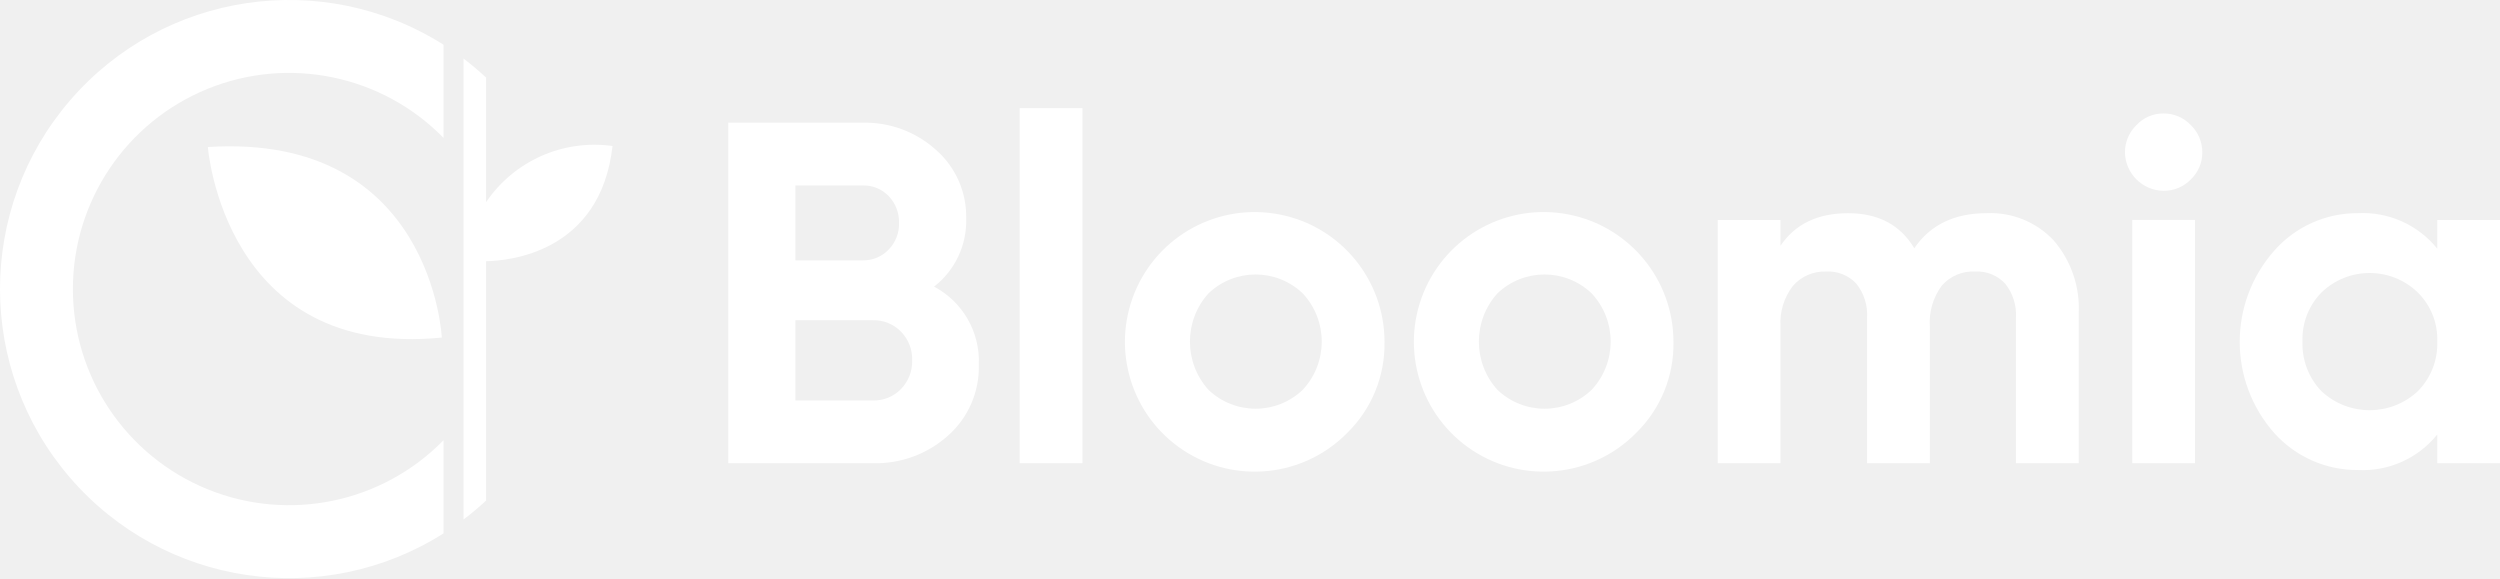
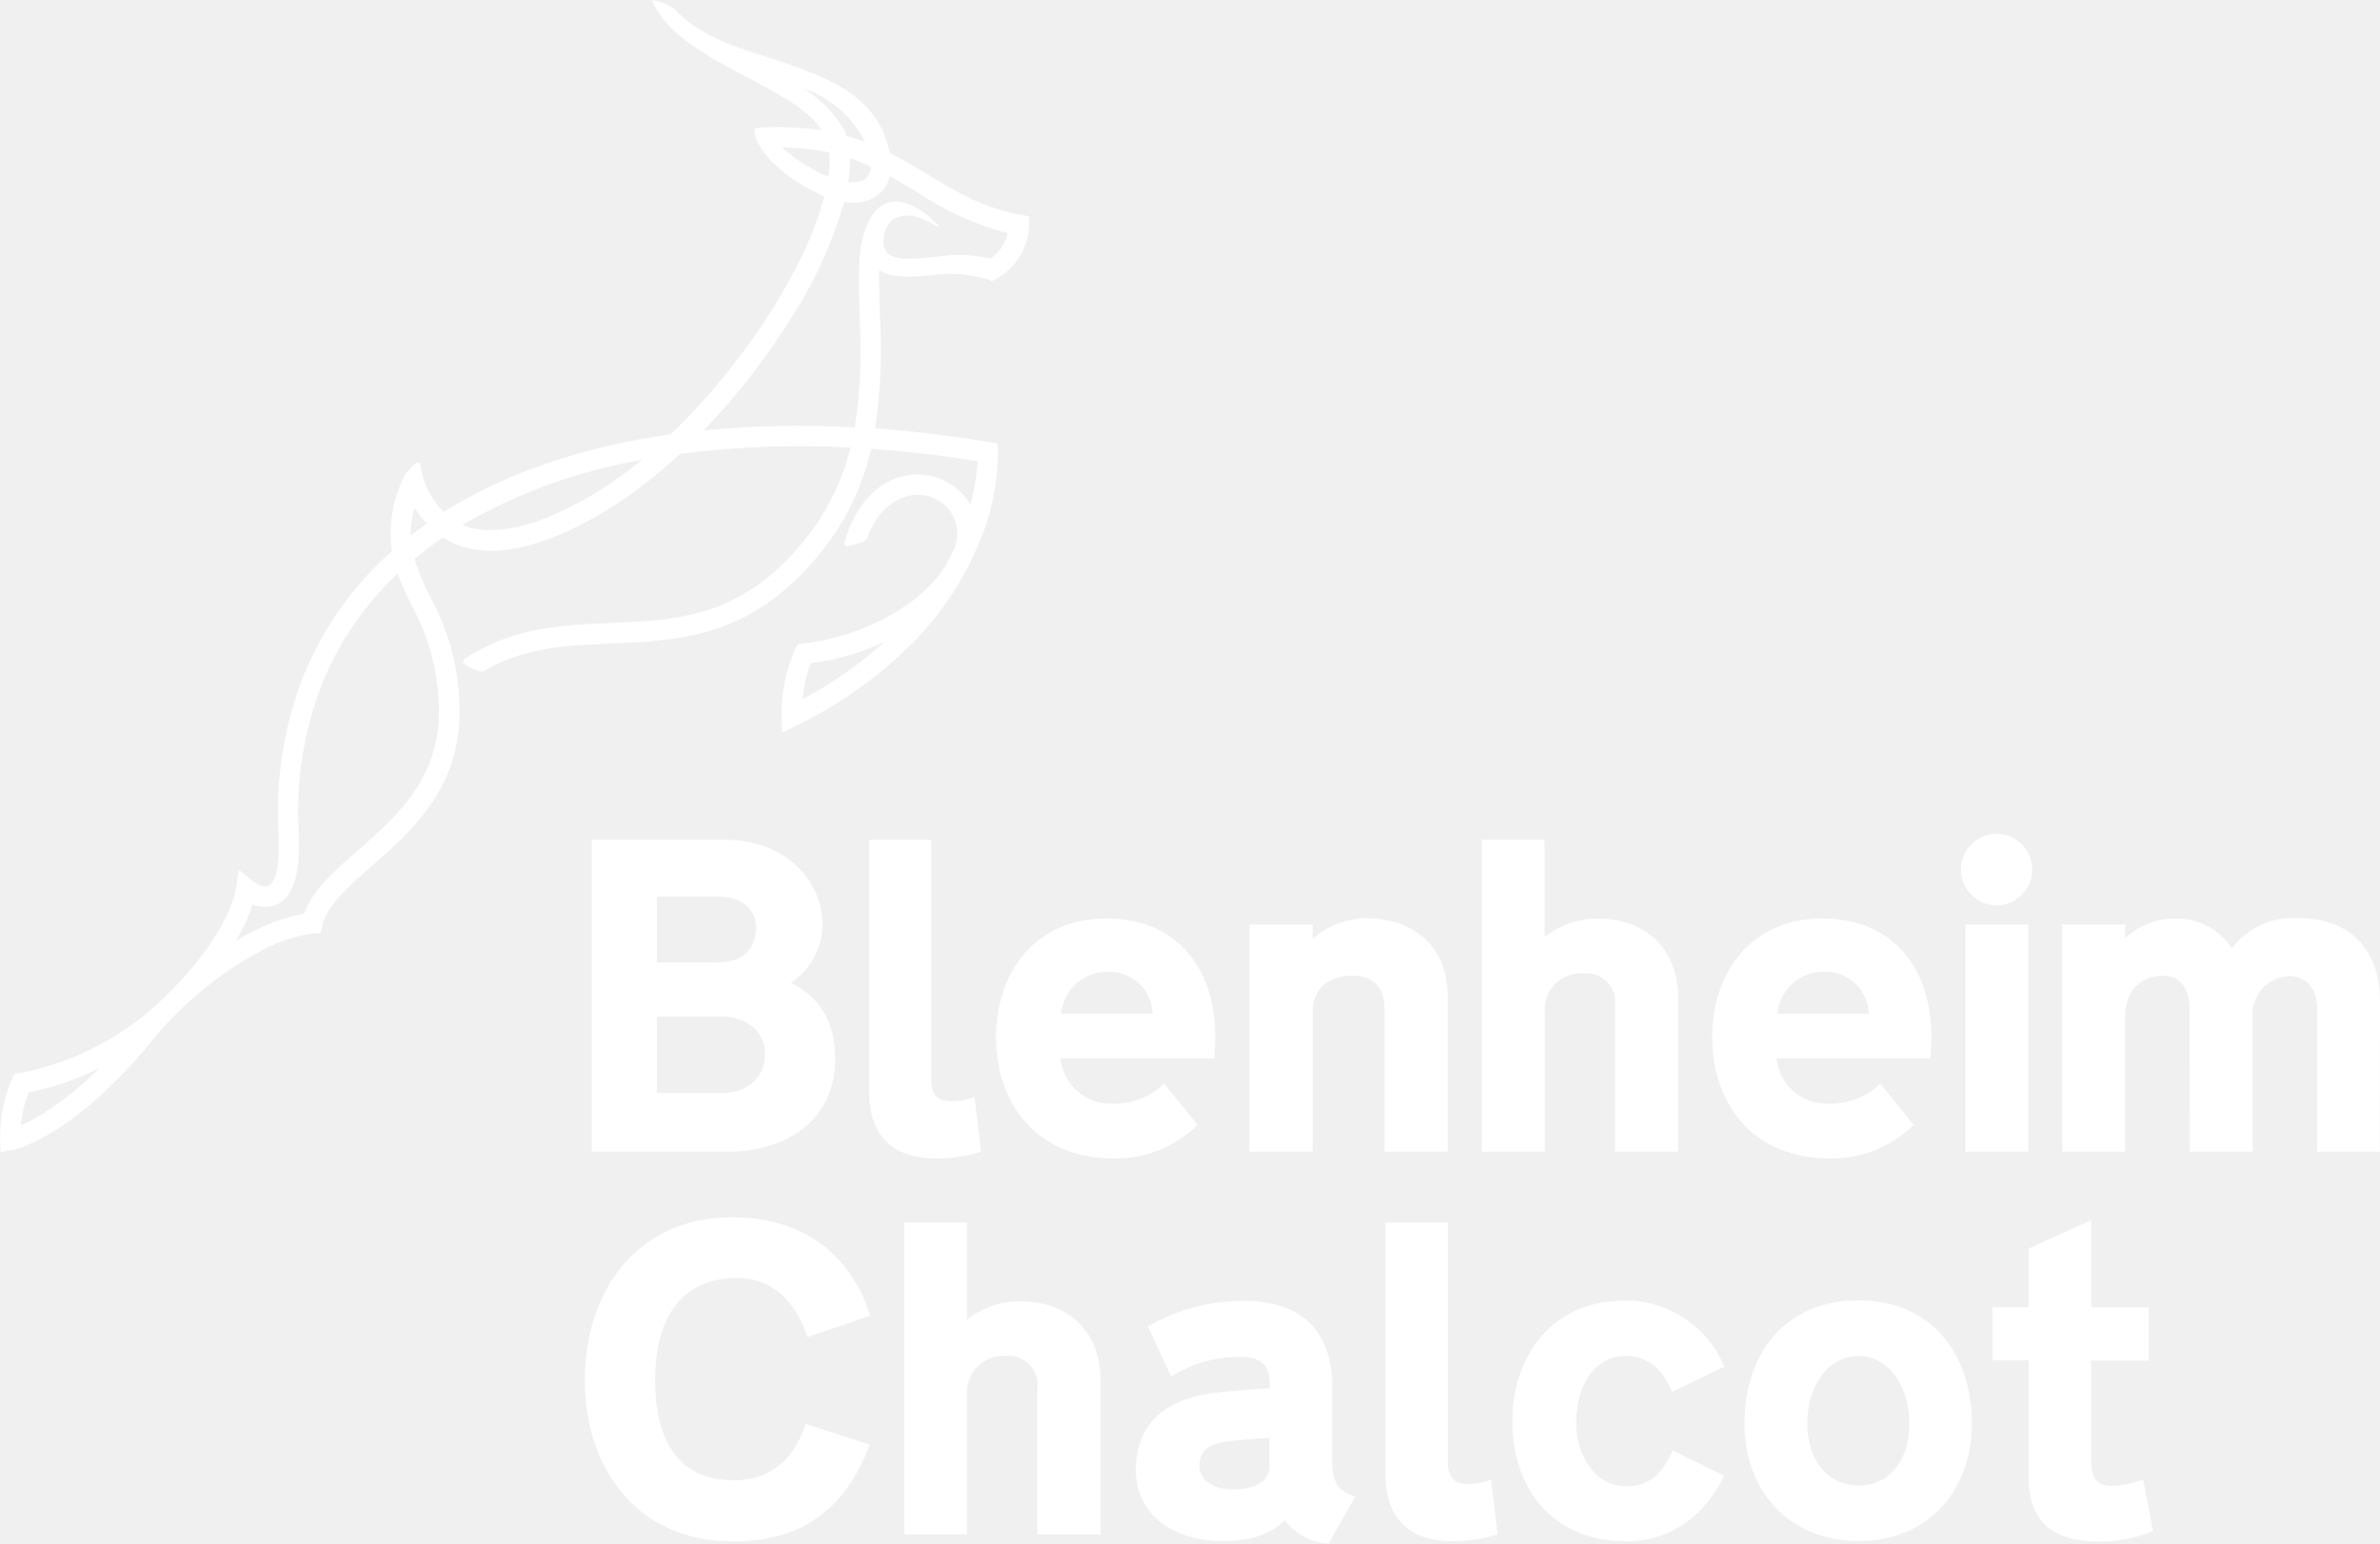
- <svg xmlns="http://www.w3.org/2000/svg" width="299.443" height="69.245" viewBox="0 0 299.443 69.245">
-   <g id="Group_3624" data-name="Group 3624" transform="translate(-2617.1 -452.511)">
-     <g id="Group_3621" data-name="Group 3621" transform="translate(2617.1 452.511)">
-       <path id="Path_4074" data-name="Path 4074" d="M2670.225,505.239a25.889,25.889,0,1,1,0-36.211v-11.16a34.623,34.623,0,1,0,0,58.531Z" transform="translate(-2617.1 -452.511)" fill="#fff" />
-       <path id="Path_4075" data-name="Path 4075" d="M2907.608,497.451a15.675,15.675,0,0,0-15.145,6.726V489.253a34.771,34.771,0,0,0-2.7-2.272v55.208a34.715,34.715,0,0,0,2.7-2.271V511.25C2895.081,511.209,2906.172,510.276,2907.608,497.451Z" transform="translate(-2834.242 -479.963)" fill="#fff" />
-       <path id="Path_4076" data-name="Path 4076" d="M2739.376,538.664s1.924,25.421,28.021,22.822C2767.4,561.486,2766.253,536.948,2739.376,538.664Z" transform="translate(-2714.479 -521.054)" fill="#fff" />
-     </g>
-     <g id="Group_3623" data-name="Group 3623" transform="translate(2704.331 465.458)">
-       <g id="Group_3622" data-name="Group 3622" transform="translate(0 0)">
-         <path id="Path_4077" data-name="Path 4077" d="M3070.165,544.318a10.082,10.082,0,0,1,5.361,9.323,10.957,10.957,0,0,1-3.671,8.507,12.969,12.969,0,0,1-9.031,3.321h-17.306V524.681H3061.6a12.66,12.66,0,0,1,8.8,3.263,10.6,10.6,0,0,1,3.613,8.216A9.946,9.946,0,0,1,3070.165,544.318ZM3061.6,532.2h-8.041v8.973h8.041a4.182,4.182,0,0,0,3.117-1.282,4.4,4.4,0,0,0,1.253-3.2,4.459,4.459,0,0,0-1.224-3.2A4.159,4.159,0,0,0,3061.6,532.2Zm-8.041,25.755h9.265a4.531,4.531,0,0,0,3.379-1.369,4.754,4.754,0,0,0,1.34-3.467,4.682,4.682,0,0,0-1.34-3.409,4.534,4.534,0,0,0-3.379-1.369h-9.265Z" transform="translate(-3045.517 -522.933)" fill="#fff" />
-         <path id="Path_4078" data-name="Path 4078" d="M3224.453,558.632h-7.517V516.1h7.517Z" transform="translate(-3182.033 -516.096)" fill="#fff" />
-         <path id="Path_4079" data-name="Path 4079" d="M3306.516,604.247A15.546,15.546,0,1,1,3311,593.293,14.881,14.881,0,0,1,3306.516,604.247Zm-16.607-5.186a8.165,8.165,0,0,0,11.3,0,8.459,8.459,0,0,0,0-11.537,8.165,8.165,0,0,0-11.3,0,8.62,8.62,0,0,0,0,11.537Z" transform="translate(-3232.398 -565.324)" fill="#fff" />
-         <path id="Path_4080" data-name="Path 4080" d="M3476.5,604.247a15.546,15.546,0,1,1,4.486-10.954A14.881,14.881,0,0,1,3476.5,604.247Zm-16.607-5.186a8.165,8.165,0,0,0,11.3,0,8.457,8.457,0,0,0,0-11.537,8.165,8.165,0,0,0-11.3,0,8.621,8.621,0,0,0,0,11.537Z" transform="translate(-3367.775 -565.324)" fill="#fff" />
-         <path id="Path_4081" data-name="Path 4081" d="M3659.815,577.91a10.362,10.362,0,0,1,8.012,3.263,12.411,12.411,0,0,1,3,8.74V607.86h-7.517V590.438a5.974,5.974,0,0,0-1.282-4.079,4.561,4.561,0,0,0-3.613-1.457,4.94,4.94,0,0,0-3.991,1.69,7.391,7.391,0,0,0-1.428,4.894V607.86h-7.517V590.438a5.976,5.976,0,0,0-1.281-4.079,4.563,4.563,0,0,0-3.613-1.457,5.01,5.01,0,0,0-3.991,1.719,7.215,7.215,0,0,0-1.486,4.865V607.86h-7.517V578.726h7.517v3.088q2.622-3.9,8.1-3.9,5.419,0,7.925,4.2Q3653.987,577.91,3659.815,577.91Z" transform="translate(-3509.076 -565.324)" fill="#fff" />
-         <path id="Path_4082" data-name="Path 4082" d="M3871.722,528.509a4.677,4.677,0,0,1-4.6-4.6,4.518,4.518,0,0,1,1.369-3.263,4.375,4.375,0,0,1,3.234-1.4,4.444,4.444,0,0,1,3.292,1.4,4.522,4.522,0,0,1,1.369,3.263,4.423,4.423,0,0,1-1.369,3.234A4.49,4.49,0,0,1,3871.722,528.509Zm3.788,32.63h-7.517V532h7.517Z" transform="translate(-3699.831 -518.603)" fill="#fff" />
-         <path id="Path_4083" data-name="Path 4083" d="M3958.311,582.164v-3.438h7.517V607.86h-7.517v-3.438a11.439,11.439,0,0,1-9.5,4.253,13.331,13.331,0,0,1-10.022-4.428,16.495,16.495,0,0,1,0-21.851,13.255,13.255,0,0,1,10.022-4.487A11.442,11.442,0,0,1,3958.311,582.164Zm-13.868,17.073a8.458,8.458,0,0,0,11.537,0,8.052,8.052,0,0,0,2.331-5.943,7.86,7.86,0,0,0-2.331-5.885,8.3,8.3,0,0,0-11.537,0,7.963,7.963,0,0,0-2.272,5.885A8.16,8.16,0,0,0,3944.443,599.236Z" transform="translate(-3753.615 -565.324)" fill="#fff" />
+ <svg xmlns="http://www.w3.org/2000/svg" width="222.694" height="144.438" viewBox="0 0 222.694 144.438">
+   <g id="BC-HOME-2018" transform="translate(-0.004 -0.315)">
+     <g id="_375-BC-Home" data-name="375-BC-Home" transform="translate(0.004 0.315)">
+       <g id="Graphic-_-BC-Logo-_-Mono" data-name="Graphic-/-BC-Logo-/-Mono" transform="translate(0 0)">
+         <g id="BC-Logo-2018" transform="translate(0 0)">
+           <path id="Shape" d="M62.446,100.022H49.7V70.837H62.2c5.319,0,9.089,3.556,9.089,8.048a6.715,6.715,0,0,1-2.974,5.352c2.639,1.233,4.163,3.592,4.163,7.108C72.448,97.179,67.8,100.022,62.446,100.022Zm-.818-23.869H55.789v6.171h5.548c2.545,0,3.719-1.233,3.719-3.365C65.049,77.085,63.3,76.152,61.628,76.152Zm.113,11.223H55.789v7.148h6.137c2.181,0,3.977-1.31,3.977-3.629S63.969,87.375,61.741,87.375Z" transform="translate(5.678 7.747)" fill="#fff" />
+           <path id="Shape-2" data-name="Shape" d="M83.464,100.022a13.991,13.991,0,0,1-4.166.637c-4.5,0-6.319-2.506-6.319-6.321v-23.5H78.8V93.364c0,1.269.6,1.942,1.818,1.942a6.147,6.147,0,0,0,2.229-.41Z" transform="translate(8.339 7.747)" fill="#fff" />
+           <path id="Shape-3" data-name="Shape" d="M104.052,90.548H89.662a4.732,4.732,0,0,0,4.908,4.229,6.743,6.743,0,0,0,4.8-1.873l3.127,3.856A10.871,10.871,0,0,1,94.607,99.9c-7.064,0-10.969-5.052-10.969-11.34,0-6.135,3.719-11.113,10.3-11.113,7.271,0,10.6,5.538,10.18,12.16ZM98.29,86.36a4.043,4.043,0,0,0-4.316-3.929,4.326,4.326,0,0,0-4.239,3.929Z" transform="translate(9.558 8.503)" fill="#fff" />
+           <path id="Shape-4" data-name="Shape" d="M126.825,132.164a13.984,13.984,0,0,1-4.163.637c-4.5,0-6.322-2.506-6.322-6.321V102.972h5.839V125.5c0,1.273.593,1.946,1.818,1.946a6.147,6.147,0,0,0,2.229-.413Z" transform="translate(13.296 11.421)" fill="#fff" />
+           <path id="Shape-5" data-name="Shape" d="M123.473,99.269h-5.915V85.986c0-2.195-1.091-3.179-3.014-3.179-1.858,0-3.716.9-3.716,3.479V99.269h-5.912V78.019h5.915v1.346a7.685,7.685,0,0,1,4.944-1.946c5.057,0,7.7,3.179,7.7,7.335Z" transform="translate(11.99 8.5)" fill="#fff" />
+           <path id="Shape-6" data-name="Shape" d="M164.186,90.548H149.792a4.735,4.735,0,0,0,4.912,4.229,6.75,6.75,0,0,0,4.8-1.873l3.123,3.856A10.846,10.846,0,0,1,154.74,99.9c-7.068,0-10.969-5.052-10.969-11.34,0-6.135,3.716-11.113,10.3-11.113,7.271,0,10.6,5.538,10.18,12.16ZM158.42,86.36a4.04,4.04,0,0,0-4.312-3.929,4.323,4.323,0,0,0-4.239,3.929Z" transform="translate(16.433 8.503)" fill="#fff" />
+           <path id="Shape-7" data-name="Shape" d="M142.8,100.022H136.89V86.366a2.693,2.693,0,0,0-2.938-3.029,3.388,3.388,0,0,0-3.636,3.629v13.056h-5.882V70.837h5.875v9.094a7.968,7.968,0,0,1,4.868-1.723c4.908,0,7.635,3.106,7.635,7.485Z" transform="translate(14.222 7.747)" fill="#fff" />
+           <path id="Shape-8" data-name="Shape" d="M168.021,77.033a3.33,3.33,0,0,1-3.09-2.049,3.366,3.366,0,0,1,.7-3.657,3.315,3.315,0,0,1,3.626-.748,3.354,3.354,0,0,1-1.235,6.454Zm2.938,23.046h-5.875V78.829h5.875Z" transform="translate(18.822 7.689)" fill="#fff" />
+           <path id="Shape-9" data-name="Shape" d="M202.885,99.269H197.01V85.95c0-2.1-1.091-3.106-2.639-3.106a3.546,3.546,0,0,0-3.385,3.815v12.61H185.11l-.036-13.356c0-2.133-1-3.106-2.454-3.106-1.858,0-3.57,1.123-3.57,3.892V99.269h-5.875V78.019h5.875v1.31a6.618,6.618,0,0,1,4.465-1.873,6.341,6.341,0,0,1,5.541,2.769,7.132,7.132,0,0,1,6.21-2.806c4.8,0,7.635,2.883,7.635,7.858Z" transform="translate(19.794 8.5)" fill="#fff" />
+           <path id="Shape-10" data-name="Shape" d="M69.931,113.759c-1.04-3.256-3.232-5.538-6.544-5.538-5.577,0-7.7,4.192-7.7,9.54,0,5.2,1.861,9.394,7.362,9.394,3.2,0,5.541-1.686,6.733-5.279l5.984,1.946c-2.305,6.1-6.4,9.054-12.79,9.054-9.224,0-13.87-7.181-13.87-15.039,0-8.121,4.61-15.3,13.87-15.3,6.21,0,11.005,3.252,12.827,9.2Z" transform="translate(5.61 11.371)" fill="#fff" />
+           <path id="Shape-11" data-name="Shape" d="M94.3,132.164H88.387V118.5a2.693,2.693,0,0,0-2.938-3.029,3.39,3.39,0,0,0-3.636,3.629v13.067H75.931V102.972h5.875v9.09a7.968,7.968,0,0,1,4.872-1.719c4.908,0,7.635,3.1,7.635,7.481Z" transform="translate(8.677 11.421)" fill="#fff" />
+           <path id="Shape-12" data-name="Shape" d="M113.417,132.263a5.382,5.382,0,0,1-4.09-2.173c-1.378,1.31-3.163,1.946-5.839,1.946-4.239,0-8.107-2.195-8.107-6.658,0-6.548,6.322-7.148,8.329-7.316,1.043-.113,2.865-.263,4.2-.337v-.3c0-1.829-.745-2.619-2.825-2.619a11.774,11.774,0,0,0-6.4,1.829l-2.181-4.675a17.632,17.632,0,0,1,8.962-2.4c5.355,0,8.293,2.733,8.293,8.081v7c0,1.869.556,2.769,2.156,3.219Zm-5.541-9.877c-.894.04-2.011.113-2.679.19-1.709.146-3.865.26-3.865,2.429,0,1.423,1.454,2.195,3.047,2.195,2.545,0,3.5-.973,3.5-2.169Z" transform="translate(10.9 12.175)" fill="#fff" />
+           <path id="Shape-13" data-name="Shape" d="M141.938,118.084c-.931-2.283-2.341-3.365-4.363-3.365-3.05,0-4.614,3.029-4.614,6.171s1.749,6.025,4.726,6.025c1.9,0,3.272-.973,4.316-3.369l4.806,2.381c-1.749,3.658-4.984,6.135-9.111,6.135-7.028,0-10.707-5.012-10.707-11.26,0-5.575,3.308-11.263,10.522-11.263a9.928,9.928,0,0,1,9.3,6.175Z" transform="translate(14.514 12.172)" fill="#fff" />
+           <path id="Shape-14" data-name="Shape" d="M157.16,132.042c-6.468,0-10.671-4.675-10.671-11,0-6.508,3.756-11.523,10.671-11.523s10.6,5.088,10.6,11.523C167.772,127.33,163.646,132.042,157.16,132.042Zm0-17.321c-2.909,0-4.8,2.842-4.8,6.321,0,3.406,1.9,5.8,4.8,5.8s4.759-2.36,4.759-5.8S160,114.72,157.16,114.72Z" transform="translate(16.743 12.17)" fill="#fff" />
+           <path id="Shape-15" data-name="Shape" d="M182.337,131.879a13.133,13.133,0,0,1-5.243.969c-3.941,0-6.4-1.756-6.4-5.948v-11h-3.385v-4.975H170.7v-5.487l5.839-2.656v8.158h5.392v4.975h-5.392v9.167c0,2.019.593,2.561,2.007,2.561a8.188,8.188,0,0,0,2.861-.6Z" transform="translate(19.124 11.399)" fill="#fff" />
+           <path id="Shape-16" data-name="Shape" d="M95.53,20.417c-3.487-.615-5.992-2.125-8.646-3.724-1.156-.7-2.356-1.419-3.636-2.063a9.431,9.431,0,0,0-.233-.958C81.594,8.985,77.035,7.43,72.629,5.93c-.418-.143-.865-.285-1.331-.432-2.665-.849-5.981-1.906-8.253-4.419A4.744,4.744,0,0,0,61.384.407L60.991.315l.175.366c1.432,3,5.181,4.986,8.809,6.9,2.959,1.566,5.762,3.047,6.908,4.917-1.981-.293-5.7-.428-6.286-.135-.12.322.269,3.413,6.533,6.354C75.4,25.425,69.513,34.53,62.754,40.953c-8.38,1.2-15.488,3.658-21.243,7.272a7.774,7.774,0,0,1-2.181-4.5c-.269-.209-.385-.245-1.407.969a12,12,0,0,0-1.251,7.207,31.25,31.25,0,0,0-8.224,11.538,34.77,34.77,0,0,0-2.378,14.911c.189,3.987-.647,4.734-.909,4.865-.433.223-1.214-.219-1.505-.454l-1.305-1.054L22.1,83.373c-.327,2.162-2.4,6.043-6.3,9.855a26.4,26.4,0,0,1-13.95,7.506l-.5.077-.218.461a13.825,13.825,0,0,0-1.12,5.751l.04,1.1,1.073-.187c.215-.037,5.33-1.013,12.656-9.687a33.959,33.959,0,0,1,10.94-9.12,13.651,13.651,0,0,1,4.566-1.463l.727-.04.156-.706c.429-1.906,2.352-3.585,4.577-5.527,3.6-3.146,8.086-7.06,8.253-14.051a22.373,22.373,0,0,0-2.763-11.216,23.125,23.125,0,0,1-1.454-3.5c.836-.7,1.727-1.364,2.65-2a7.728,7.728,0,0,0,.938.5c3.512,1.588,8.3.593,14.23-2.959a42.754,42.754,0,0,0,7.02-5.377A87.15,87.15,0,0,1,79.584,42.2,22.124,22.124,0,0,1,75.1,51.094C69.28,58.1,63.373,58.352,57.126,58.615c-4.559.19-9.275.391-13.772,3.45l.007.326c.687.435,1.578.918,1.894.732,3.8-2.246,7.758-2.414,11.95-2.59,6.384-.271,12.987-.545,19.349-8.205a24.04,24.04,0,0,0,4.97-10.012c3.236.227,6.581.611,9.947,1.149a19.914,19.914,0,0,1-.669,4.093,5.2,5.2,0,0,0-.567-.827,5.76,5.76,0,0,0-5.624-1.884c-2.632.574-4.686,2.894-5.632,6.358l.222.241c.665-.124,1.818-.4,1.941-.765,1.091-2.952,2.909-3.753,3.876-3.965a3.843,3.843,0,0,1,3.759,1.244,3.688,3.688,0,0,1,.422,3.907c-.24.5-.5,1-.767,1.463-2.756,4.28-8.809,6.731-13.266,7.2l-.5.051-.24.45a14.678,14.678,0,0,0-1.287,6.362l.047,1.485,1.327-.658a39.657,39.657,0,0,0,11.22-8.088A29.9,29.9,0,0,0,90.2,54.061a9.9,9.9,0,0,0,.727-1.412c.131-.282.262-.56.385-.845a22.028,22.028,0,0,0,2.069-9.222l-.044-.765-.753-.128c-3.614-.6-7.209-1.032-10.685-1.28a51.727,51.727,0,0,0,.444-10.279l-.029-1.035c-.029-1.16-.065-2.455-.051-3.494,1.185.761,2.909.629,4.726.487a12.419,12.419,0,0,1,5.417.366l.4.165.385-.194a5.913,5.913,0,0,0,3.1-5.063v-.8ZM82.707,22.571a2.359,2.359,0,0,1,.931-1.789,2.963,2.963,0,0,1,2.4-.073,4.8,4.8,0,0,1,.64.249l.076.037,1.211.618S85.786,19,83.6,19.177a2.517,2.517,0,0,0-1.836,1.1c-1.542,2.063-1.454,5.352-1.356,8.531l.036,1.4a48.624,48.624,0,0,1-.458,10.1,91.5,91.5,0,0,0-14.143.289,64.264,64.264,0,0,0,8.046-10.3,40.476,40.476,0,0,0,5.09-11.077,4.415,4.415,0,0,0,2.81-.41A2.991,2.991,0,0,0,83.249,16.8c.891.483,1.745,1,2.647,1.54a27.47,27.47,0,0,0,8.4,3.79A3.839,3.839,0,0,1,92.7,24.514a13.681,13.681,0,0,0-5.188-.157l-.68.059c-1.56.161-3.141.26-3.817-.443A1.6,1.6,0,0,1,82.707,22.571ZM79.38,17.329a12.535,12.535,0,0,0,.153-2.195,19.144,19.144,0,0,1,1.938.765,1.342,1.342,0,0,1-.6,1.24A2.505,2.505,0,0,1,79.38,17.329ZM79.02,12.5a11.5,11.5,0,0,0-3.847-3.925,10.2,10.2,0,0,1,5.788,5.041c-.582-.223-1.16-.413-1.749-.582C79.155,12.852,79.089,12.669,79.02,12.5Zm-1.491,4.36c-.142-.055-.284-.113-.422-.176A15.221,15.221,0,0,1,73.2,14.125a21.266,21.266,0,0,1,4.4.468A9.333,9.333,0,0,1,77.53,16.861Zm-21.9,29.646c-5.21,3.12-9.471,4.126-12.361,2.927a50.749,50.749,0,0,1,16.822-6.091A37.491,37.491,0,0,1,55.625,46.506ZM38.8,47.794a8.411,8.411,0,0,0,1.12,1.54q-.763.532-1.483,1.094A8.911,8.911,0,0,1,38.8,47.794ZM30.194,64.175a29.072,29.072,0,0,1,7.013-10.188c.364.988.811,1.939,1.287,2.927a20.8,20.8,0,0,1,2.578,10.342c-.149,6.146-4.108,9.6-7.6,12.654-2.269,1.983-4.232,3.7-5,5.893a17.631,17.631,0,0,0-4.5,1.525c-.625.3-1.258.637-1.887,1.006a16.637,16.637,0,0,0,1.567-3.387,2.856,2.856,0,0,0,2.33-.026c1.509-.743,2.13-2.923,1.971-6.654A32.9,32.9,0,0,1,30.194,64.175ZM3.933,104.587a15.072,15.072,0,0,1-1.992,1.05,12.329,12.329,0,0,1,.727-3.106,24.42,24.42,0,0,0,6.682-2.3A31.159,31.159,0,0,1,3.933,104.587ZM75.1,65.752a11.524,11.524,0,0,1,.785-3.38A22.693,22.693,0,0,0,82.8,60.353,39,39,0,0,1,75.1,65.752Z" transform="translate(-0.004 -0.315)" fill="#fff" />
+         </g>
      </g>
    </g>
  </g>
</svg>
